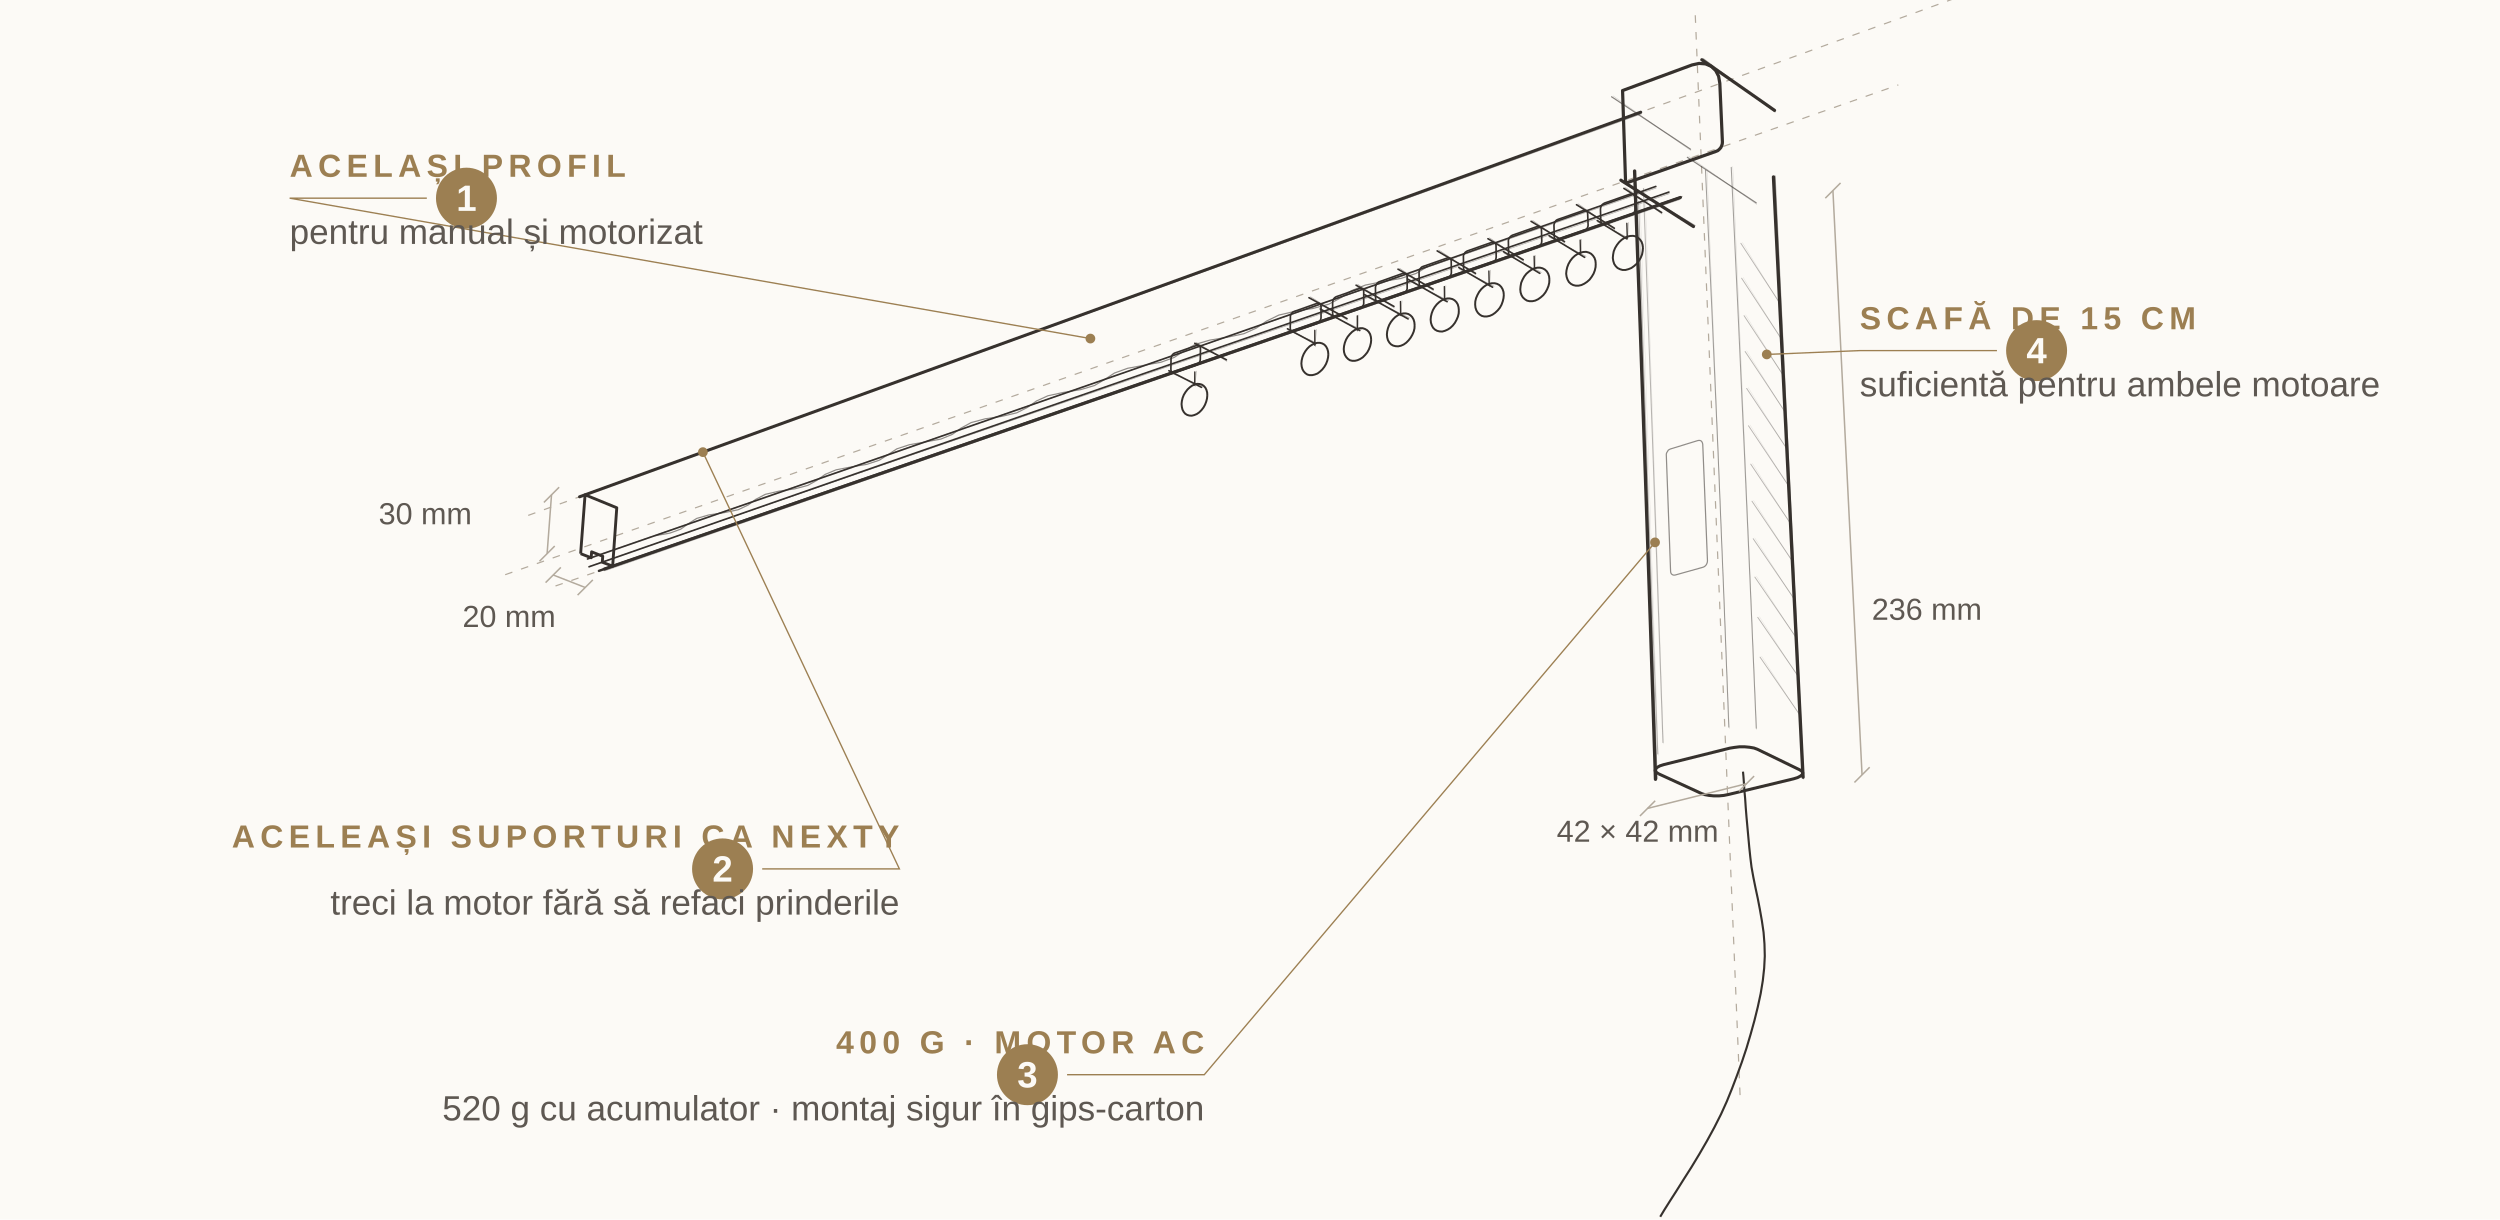
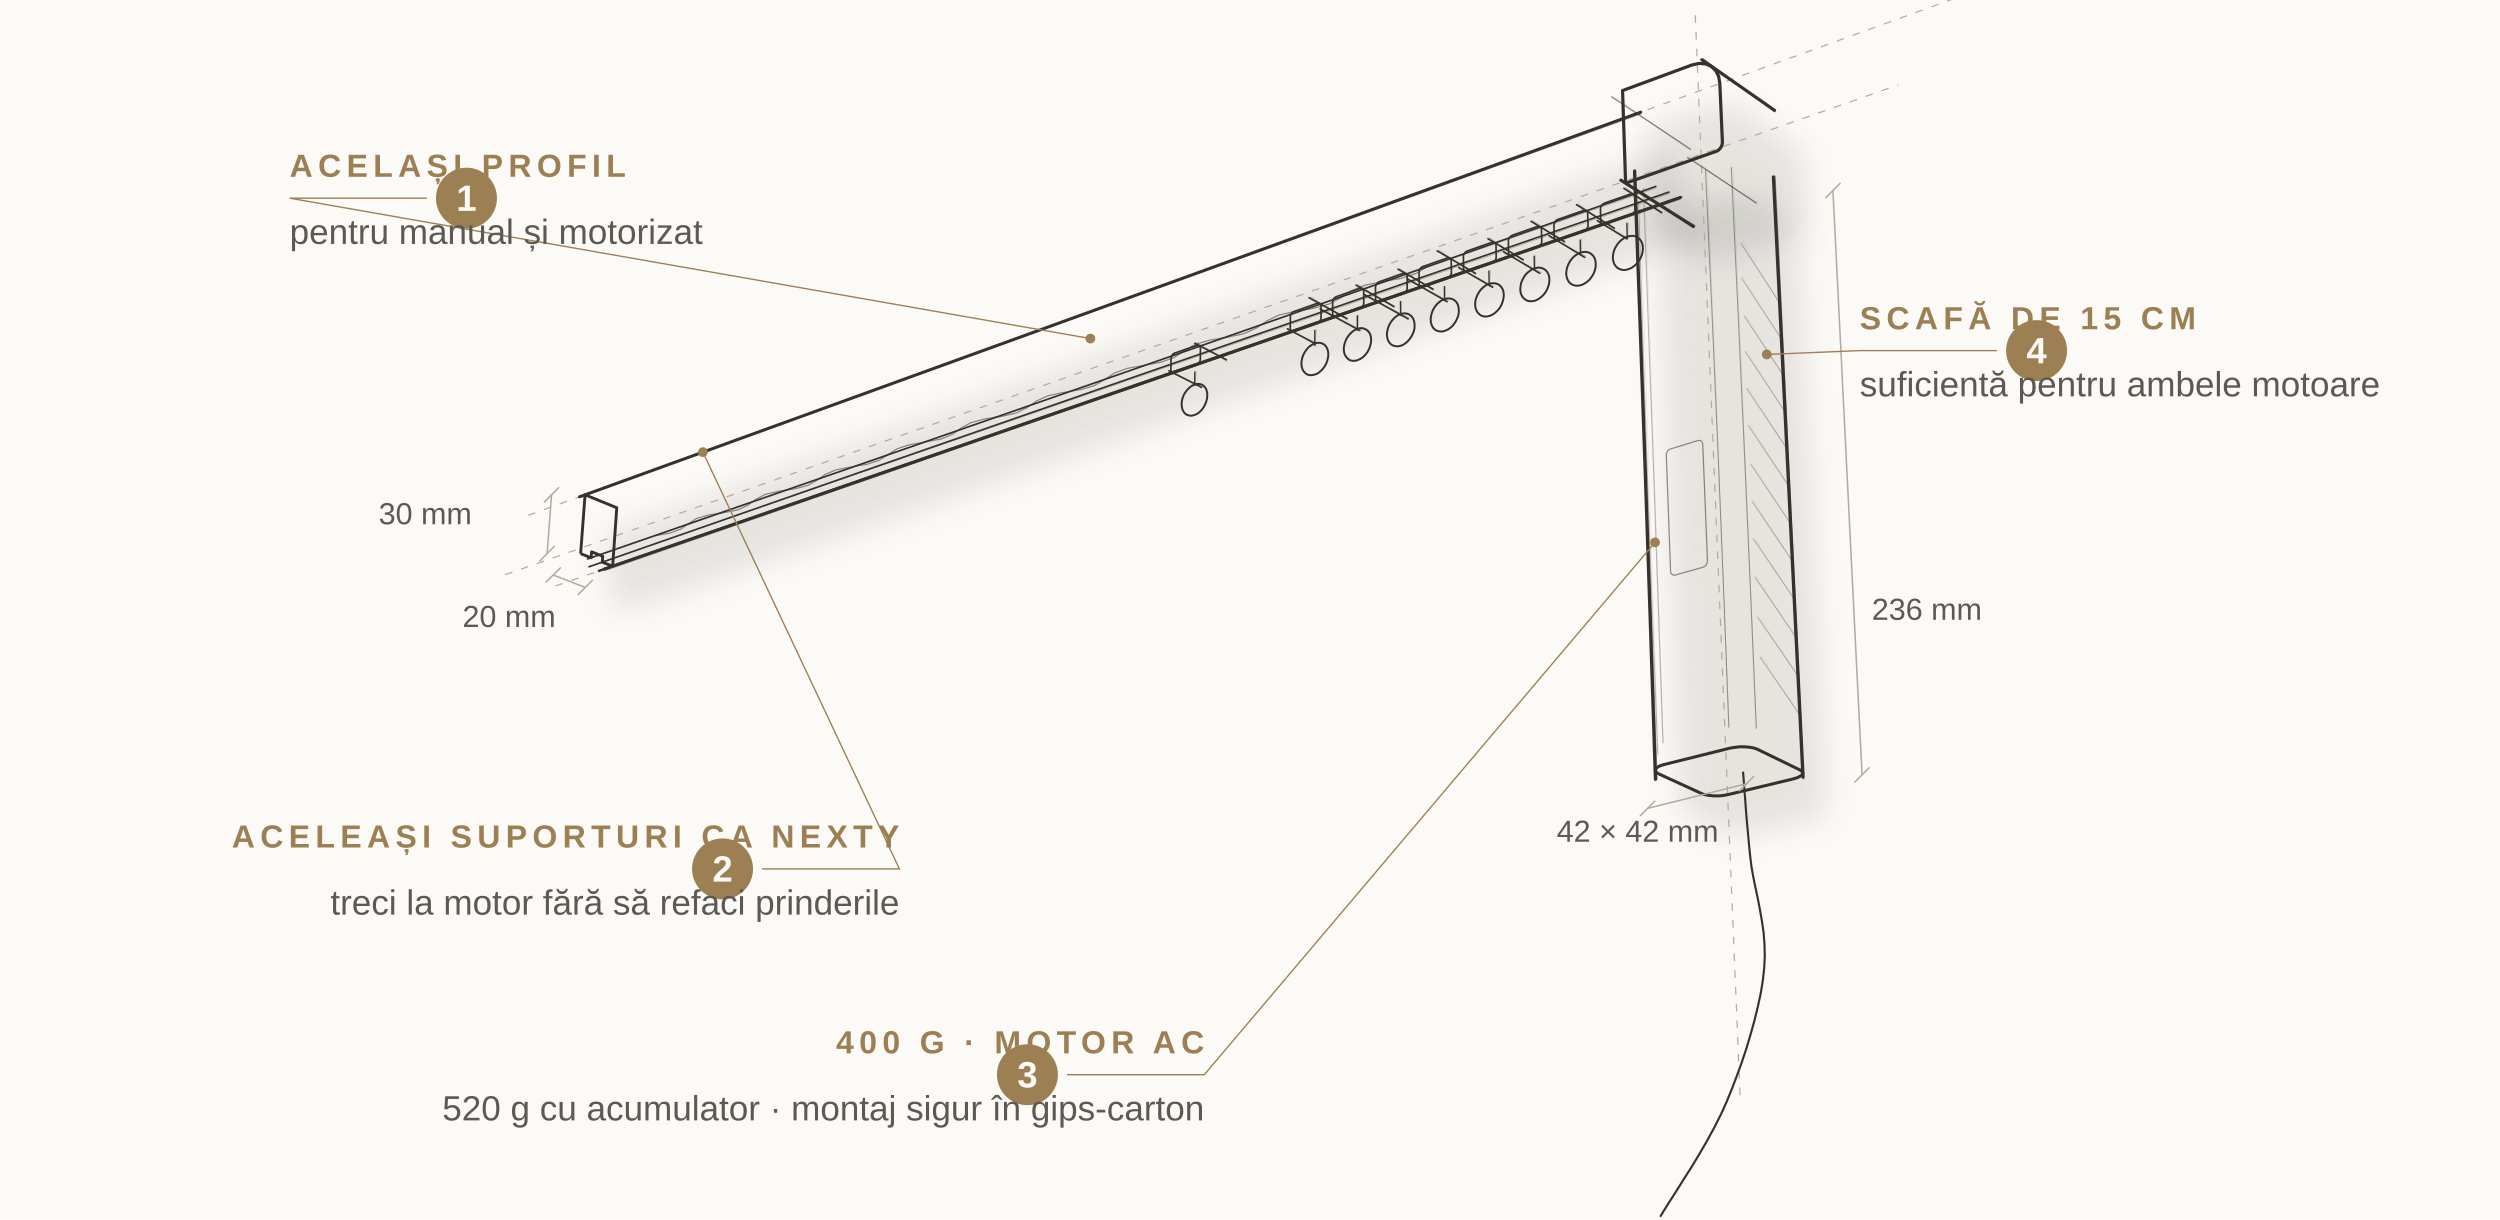
<svg xmlns="http://www.w3.org/2000/svg" class="sketch" viewBox="110 200 1640 800" role="img" aria-label="Schiță de montaj TOSO COMO 20: același profil pentru manual și motorizat, aceleași suporturi ca Nexty, motor de 400 g, scafă de 15 cm">
  <rect x="110" y="200" width="1640" height="800" fill="#FCFAF6" />
+   <defs>
+     <filter id="soft" x="-20%" y="-20%" width="140%" height="140%">
+       <feGaussianBlur stdDeviation="10" />
+     </filter>
+   </defs>
+   <polygon points="506.2,551.9 854.2,425.7 1202.3,299.6 1227.9,355.7 518.9,600.5 512.4,597.8 511.4,592.7" fill="#2F2A27" opacity=".11" filter="url(#soft)" />
+   <polygon points="1190.4,285.4 1236.0,268.6 1240.6,267.6 1244.8,267.9 1248.6,269.5 1288.0,296.9 1290.9,299.7 1292.9,303.4 1293.7,307.9 1295.6,345.9 1295.5,347.1 1295.1,348.4 1294.5,349.5 1293.6,350.6 1292.6,351.4 1291.5,351.9 1232.7,372.0 1192.4,346.2" fill="#2F2A27" opacity=".11" filter="url(#soft)" />
+   <polygon points="1198.6,347.4 1198.8,345.9 1199.8,344.5 1201.5,343.2 1203.8,342.1 1244.4,327.9 1247.3,327.1 1250.4,326.7 1253.6,326.7 1256.7,327.1 1259.3,327.8 1261.4,328.8 1287.9,346.6 1289.2,347.8 1289.8,349.2 1308.6,733.0 1308.3,734.1 1307.1,735.1 1305.2,736.1 1302.6,736.9 1259.8,747.2 1256.8,747.8 1253.6,748.1 1250.3,748.1 1247.2,747.8 1244.4,747.3 1242.3,746.6 1214.0,733.6 1212.5,732.6 1211.8,731.6" fill="#2F2A27" opacity=".11" filter="url(#soft)" />
  <line x1="456.5" y1="538.1" x2="1440.7" y2="181.4" stroke="#B3AA9D" stroke-width=".8" stroke-dasharray="5 6" />
  <line x1="474.4" y1="584.4" x2="1164.1" y2="346.2" stroke="#B3AA9D" stroke-width=".8" stroke-dasharray="5 6" />
  <line x1="1222.1" y1="210.0" x2="1251.5" y2="918.9" stroke="#B3AA9D" stroke-width=".8" stroke-dasharray="5 6" />
  <line x1="441.4" y1="577.0" x2="1355.3" y2="255.7" stroke="#B3AA9D" stroke-width=".8" stroke-dasharray="5 6" />
  <path d="M490.9 563.2 L493.8 524.6 L514.6 533.1 L511.9 571.4 L505.1 568.8 L505.4 564.9 L498.1 562.0 L497.8 565.9 L490.9 563.2" stroke="#36312D" stroke-width="1.9" fill="none" stroke-linejoin="round" opacity="1.0" />
  <path d="M490.2 525.9 Q838.2 399.7 1186.3 273.6" stroke="#36312D" stroke-width="2.0" fill="none" stroke-linecap="round" opacity="1.0" />
  <path d="M491.2 525.3 L1186.6 274.6" stroke="#36312D" stroke-width="0.8" fill="none" opacity="0.4" stroke-linecap="round" />
  <path d="M1212.4 329.5 Q859.4 451.5 506.4 573.3" stroke="#36312D" stroke-width="2.0" fill="none" stroke-linecap="round" opacity="1.0" />
  <path d="M1213.4 328.9 L506.7 574.3" stroke="#36312D" stroke-width="0.8" fill="none" opacity="0.4" stroke-linecap="round" />
  <path d="M495.4 566.7 Q846.1 445.4 1196.2 322.3" stroke="#36312D" stroke-width="1.1" fill="none" stroke-linecap="round" opacity="1.0" />
  <path d="M496.4 566.1 L1196.5 323.3" stroke="#36312D" stroke-width="0.44" fill="none" opacity="0.4" stroke-linecap="round" />
  <path d="M496.4 571.8 Q850.3 448.1 1204.8 326.0" stroke="#36312D" stroke-width="1.1" fill="none" stroke-linecap="round" opacity="1.0" />
  <path d="M497.4 571.2 L1205.1 327.0" stroke="#36312D" stroke-width="0.44" fill="none" opacity="0.4" stroke-linecap="round" />
  <path d="M502.9 574.5 Q857.2 451.4 1211.9 329.7" stroke="#36312D" stroke-width="1.6" fill="none" stroke-linecap="round" opacity="1.0" />
  <path d="M503.9 573.9 L1212.2 330.7" stroke="#36312D" stroke-width="0.64" fill="none" opacity="0.4" stroke-linecap="round" />
  <path d="M540.0 551.4 L549.5 549.7 L556.6 547.1 L561.6 543.5 L567.0 540.1 L575.0 537.8 L585.0 536.3 L594.2 534.4 L600.8 531.3 L605.7 527.6 L612.0 524.3 L621.0 522.2 L631.3 520.7 L640.0 518.4 L646.0 515.0 L651.3 511.2 L658.5 508.2 L668.4 506.3 L678.7 504.6 L686.8 501.9 L692.6 498.2 L698.4 494.4 L706.7 491.7 L717.2 489.9 L727.3 488.0 L734.8 484.9 L740.5 480.8 L747.1 477.2 L756.4 474.7 L767.3 473.1 L777.0 470.8 L784.1 467.2 L790.0 463.0 L797.5 459.6 L807.8 457.4 L818.9 455.6 L828.0 452.9 L834.7 448.9 L841.1 444.7 L849.7 441.6 L860.7 439.6 L871.7 437.6 L880.4 434.4 L887.0 430.0 L894.1 425.9 L903.7 423.1 L915.3 421.2 L926.0 418.9 L934.2 415.2 L940.9 410.6 L948.9 406.7 L959.6 404.2 L971.5 402.3 L981.8 399.5 L989.6 395.3 L996.7 390.6 L1005.7 387.0 L1017.3 384.7 L1029.2 382.6 L1039.1 379.3 L1046.7 374.7" stroke="#36312D" stroke-width="0.8" fill="none" stroke-linejoin="round" opacity="0.55" />
  <path d="M1176.4 320.2 L1235.7 299.3 L1236.9 298.8 L1237.9 297.9 L1238.8 296.9 L1239.4 295.7 L1239.8 294.4 L1239.9 293.1 L1238.2 254.6 L1237.4 250.0 L1235.5 246.3 L1232.6 243.5 L1228.8 241.9 L1224.6 241.6 L1220.0 242.6 L1174.4 259.4 L1176.4 320.2" stroke="#36312D" stroke-width="2.1" fill="none" stroke-linejoin="round" opacity="1.0" />
  <path d="M1226.4 239.2 Q1250.3 255.7 1274.1 272.4" stroke="#36312D" stroke-width="2.1" fill="none" stroke-linecap="round" opacity="1.0" />
  <path d="M1227.4 238.6 L1274.4 273.4" stroke="#36312D" stroke-width="0.84" fill="none" opacity="0.4" stroke-linecap="round" />
  <path d="M1220.9 348.6 Q1197.1 333.3 1173.3 318.2" stroke="#36312D" stroke-width="2.1" fill="none" stroke-linecap="round" opacity="1.0" />
  <path d="M1221.9 348.0 L1173.6 319.2" stroke="#36312D" stroke-width="0.84" fill="none" opacity="0.4" stroke-linecap="round" />
  <path d="M1167.2 263.5 Q1193.1 280.6 1219.0 297.9" stroke="#36312D" stroke-width="0.8" fill="none" stroke-linecap="round" opacity="0.6" />
  <path d="M1168.2 262.9 L1219.3 298.9" stroke="#36312D" stroke-width="0.32" fill="none" opacity="0.24" stroke-linecap="round" />
  <path d="M1216.9 303.2 Q1239.5 318.2 1262.1 333.1" stroke="#36312D" stroke-width="0.8" fill="none" stroke-linecap="round" opacity="0.6" />
  <path d="M1217.9 302.6 L1262.4 334.1" stroke="#36312D" stroke-width="0.32" fill="none" opacity="0.24" stroke-linecap="round" />
  <path d="M1198.0 707.6 L1196.5 706.6 L1195.8 705.6 L1196.0 704.5 L1197.1 703.4 L1198.9 702.4 L1201.4 701.6 L1244.7 690.8 L1247.8 690.3 L1251.1 689.9 L1254.5 689.9 L1257.7 690.2 L1260.6 690.7 L1262.8 691.5 L1290.6 705.0 L1292.0 705.9 L1292.6 707.0 L1292.3 708.1 L1291.1 709.1 L1289.2 710.1 L1286.6 710.9 L1243.8 721.2 L1240.8 721.8 L1237.6 722.1 L1234.3 722.1 L1231.2 721.8 L1228.4 721.3 L1226.3 720.6 L1198.0 707.6" stroke="#36312D" stroke-width="2.0" fill="none" stroke-linejoin="round" opacity="1.0" />
  <path d="M1273.4 316.1 Q1283.1 512.9 1292.8 709.8" stroke="#36312D" stroke-width="2.2" fill="none" stroke-linecap="round" opacity="1.0" />
  <path d="M1274.4 315.5 L1293.1 710.8" stroke="#36312D" stroke-width="0.88" fill="none" opacity="0.4" stroke-linecap="round" />
  <path d="M1196.0 711.2 Q1189.6 511.7 1182.3 312.2" stroke="#36312D" stroke-width="2.2" fill="none" stroke-linecap="round" opacity="1.0" />
  <path d="M1197.0 710.6 L1182.6 313.2" stroke="#36312D" stroke-width="0.88" fill="none" opacity="0.4" stroke-linecap="round" />
  <path d="M1184.9 332.1 Q1190.3 513.4 1197.5 694.6" stroke="#36312D" stroke-width="0.7" fill="none" stroke-linecap="round" opacity="0.35" />
  <path d="M1185.9 331.5 L1197.8 695.6" stroke="#36312D" stroke-width="0.28" fill="none" opacity="0.14" stroke-linecap="round" />
  <path d="M1245.7 309.8 Q1254.5 493.8 1262.1 677.7" stroke="#36312D" stroke-width="0.7" fill="none" stroke-linecap="round" opacity="0.45" />
  <path d="M1246.7 309.2 L1262.4 678.7" stroke="#36312D" stroke-width="0.28" fill="none" opacity="0.18" stroke-linecap="round" />
  <path d="M1188.1 323.6 Q1194.8 505.4 1200.9 687.1" stroke="#36312D" stroke-width="0.7" fill="none" stroke-linecap="round" opacity="0.35" />
  <path d="M1189.1 323.0 L1201.2 688.1" stroke="#36312D" stroke-width="0.28" fill="none" opacity="0.14" stroke-linecap="round" />
  <path d="M1228.8 311.7 Q1237.4 494.3 1244.1 677.0" stroke="#36312D" stroke-width="0.7" fill="none" stroke-linecap="round" opacity="0.45" />
  <path d="M1229.8 311.1 L1244.4 678.0" stroke="#36312D" stroke-width="0.28" fill="none" opacity="0.18" stroke-linecap="round" />
  <path d="M1252.0 359.6 Q1264.8 379.4 1277.7 399.1" stroke="#36312D" stroke-width="0.6" fill="none" stroke-linecap="round" opacity="0.35" />
  <path d="M1253.0 359.0 L1278.0 400.1" stroke="#36312D" stroke-width="0.24" fill="none" opacity="0.14" stroke-linecap="round" />
  <path d="M1252.5 382.5 Q1265.6 402.4 1278.6 422.3" stroke="#36312D" stroke-width="0.6" fill="none" stroke-linecap="round" opacity="0.35" />
  <path d="M1253.5 381.9 L1278.9 423.3" stroke="#36312D" stroke-width="0.24" fill="none" opacity="0.14" stroke-linecap="round" />
  <path d="M1254.1 407.1 Q1266.7 426.3 1279.4 445.5" stroke="#36312D" stroke-width="0.6" fill="none" stroke-linecap="round" opacity="0.35" />
  <path d="M1255.1 406.5 L1279.7 446.5" stroke="#36312D" stroke-width="0.24" fill="none" opacity="0.14" stroke-linecap="round" />
  <path d="M1254.8 430.6 Q1267.7 449.9 1280.4 469.3" stroke="#36312D" stroke-width="0.6" fill="none" stroke-linecap="round" opacity="0.35" />
  <path d="M1255.8 430.0 L1280.7 470.3" stroke="#36312D" stroke-width="0.24" fill="none" opacity="0.14" stroke-linecap="round" />
  <path d="M1255.8 454.8 Q1268.8 474.4 1281.9 493.9" stroke="#36312D" stroke-width="0.6" fill="none" stroke-linecap="round" opacity="0.35" />
  <path d="M1256.8 454.2 L1282.2 494.9" stroke="#36312D" stroke-width="0.24" fill="none" opacity="0.14" stroke-linecap="round" />
  <path d="M1257.0 479.3 Q1270.4 499.3 1283.8 519.4" stroke="#36312D" stroke-width="0.6" fill="none" stroke-linecap="round" opacity="0.35" />
  <path d="M1258.0 478.7 L1284.1 520.4" stroke="#36312D" stroke-width="0.24" fill="none" opacity="0.14" stroke-linecap="round" />
  <path d="M1258.5 504.5 Q1271.6 524.2 1284.8 543.7" stroke="#36312D" stroke-width="0.6" fill="none" stroke-linecap="round" opacity="0.35" />
  <path d="M1259.5 503.9 L1285.1 544.7" stroke="#36312D" stroke-width="0.24" fill="none" opacity="0.14" stroke-linecap="round" />
  <path d="M1259.3 528.8 Q1272.7 548.7 1286.1 568.5" stroke="#36312D" stroke-width="0.6" fill="none" stroke-linecap="round" opacity="0.35" />
  <path d="M1260.3 528.2 L1286.4 569.5" stroke="#36312D" stroke-width="0.24" fill="none" opacity="0.14" stroke-linecap="round" />
  <path d="M1260.1 553.4 Q1273.4 573.0 1286.8 592.6" stroke="#36312D" stroke-width="0.6" fill="none" stroke-linecap="round" opacity="0.35" />
  <path d="M1261.1 552.8 L1287.1 593.6" stroke="#36312D" stroke-width="0.24" fill="none" opacity="0.14" stroke-linecap="round" />
  <path d="M1261.2 578.6 Q1274.6 598.2 1288.0 617.8" stroke="#36312D" stroke-width="0.6" fill="none" stroke-linecap="round" opacity="0.35" />
  <path d="M1262.2 578.0 L1288.3 618.8" stroke="#36312D" stroke-width="0.24" fill="none" opacity="0.14" stroke-linecap="round" />
  <path d="M1263.1 605.0 Q1276.3 624.1 1289.4 643.3" stroke="#36312D" stroke-width="0.6" fill="none" stroke-linecap="round" opacity="0.35" />
  <path d="M1264.1 604.4 L1289.7 644.3" stroke="#36312D" stroke-width="0.24" fill="none" opacity="0.14" stroke-linecap="round" />
  <path d="M1264.6 631.1 Q1277.8 650.2 1291.0 669.4" stroke="#36312D" stroke-width="0.6" fill="none" stroke-linecap="round" opacity="0.35" />
  <path d="M1265.6 630.5 L1291.3 670.4" stroke="#36312D" stroke-width="0.24" fill="none" opacity="0.14" stroke-linecap="round" />
  <path d="M1205.9 574.7 L1206.0 575.5 L1206.3 576.3 L1206.8 576.8 L1207.5 577.2 L1208.2 577.3 L1209.0 577.2 L1227.2 572.1 L1227.9 571.8 L1228.7 571.2 L1229.3 570.5 L1229.7 569.7 L1230.0 568.8 L1230.1 567.9 L1227.0 491.4 L1226.8 490.6 L1226.5 489.9 L1226.0 489.3 L1225.4 489.0 L1224.6 488.9 L1223.8 489.0 L1205.9 494.5 L1205.2 494.8 L1204.4 495.3 L1203.9 496.1 L1203.4 496.9 L1203.1 497.8 L1203.1 498.6 Z" stroke="#36312D" stroke-width="0.8" fill="none" stroke-linejoin="round" opacity="0.55" />
  <path d="M1253.4 706.2 L1253.7 709.4 L1254.0 713.5 L1254.3 718.3 L1254.8 723.7 L1255.2 729.7 L1255.7 735.9 L1256.3 742.5 L1256.9 749.1 L1257.5 755.7 L1258.2 762.3 L1259.0 768.8 L1260.2 775.5 L1261.6 782.4 L1263.1 789.4 L1264.5 796.7 L1265.8 804.1 L1266.9 811.6 L1267.5 819.3 L1267.7 827.2 L1267.3 835.1 L1266.4 843.3 L1265.0 851.8 L1263.1 860.6 L1260.9 869.5 L1258.4 878.5 L1255.7 887.6 L1252.7 896.6 L1249.5 905.4 L1246.2 914.1 L1242.8 922.5 L1239.0 930.9 L1234.6 939.6 L1229.8 948.4 L1224.7 957.2 L1219.5 965.8 L1214.4 973.8 L1209.7 981.3 L1205.4 988.0 L1201.8 993.7 L1199.1 998.2" stroke="#36312D" stroke-width="1.4" fill="none" stroke-linejoin="round" opacity="1.0" />
  <path d="M1160.1 344.8 L1160.3 345.6 L1160.6 346.2 L1161.0 346.7 L1161.6 346.9 L1162.3 347.0 L1163.0 346.9 L1179.9 341.0 L1180.6 340.7 L1181.3 340.1 L1181.9 339.5 L1182.3 338.7 L1182.6 337.8 L1182.6 337.0 L1182.4 329.4 L1182.3 328.6 L1182.0 328.0 L1181.5 327.5 L1180.9 327.3 L1180.2 327.2 L1179.5 327.3 L1162.6 333.2 L1161.9 333.6 L1161.2 334.1 L1160.7 334.8 L1160.2 335.6 L1160.0 336.4 L1159.9 337.2 L1160.1 344.8" stroke="#36312D" stroke-width="1.1" fill="none" stroke-linejoin="round" opacity="1.0" />
  <path d="M1175.3 323.6 Q1187.6 331.5 1200.0 339.4" stroke="#36312D" stroke-width="1.1" fill="none" stroke-linecap="round" opacity="1.0" />
  <path d="M1176.3 323.0 L1200.3 340.4" stroke="#36312D" stroke-width="0.44" fill="none" opacity="0.4" stroke-linecap="round" />
  <path d="M1177.2 356.7 Q1167.5 350.7 1157.8 344.7" stroke="#36312D" stroke-width="1.1" fill="none" stroke-linecap="round" opacity="1.0" />
  <path d="M1178.2 356.1 L1158.1 345.7" stroke="#36312D" stroke-width="0.44" fill="none" opacity="0.4" stroke-linecap="round" />
  <path d="M1177.2 346.5 Q1177.4 351.4 1177.5 356.2" stroke="#36312D" stroke-width="0.9" fill="none" stroke-linecap="round" opacity="1.0" />
  <path d="M1178.2 345.9 L1177.8 357.2" stroke="#36312D" stroke-width="0.36" fill="none" opacity="0.4" stroke-linecap="round" />
  <path d="M1187.8 362.5 L1187.5 360.5 L1186.9 358.7 L1185.9 357.2 L1184.6 356.0 L1183.1 355.1 L1181.3 354.7 L1179.4 354.8 L1177.5 355.2 L1175.6 356.1 L1173.8 357.3 L1172.1 358.9 L1170.7 360.7 L1169.5 362.7 L1168.6 364.9 L1168.2 367.1 L1168.0 369.2 L1168.3 371.2 L1168.9 373.1 L1169.9 374.6 L1171.1 375.8 L1172.7 376.6 L1174.4 377.1 L1176.3 377.1 L1178.2 376.6 L1180.2 375.8 L1182.0 374.5 L1183.7 373.0 L1185.1 371.1 L1186.3 369.1 L1187.2 366.9 L1187.6 364.7 L1187.8 362.5" stroke="#36312D" stroke-width="1.3" fill="none" stroke-linejoin="round" opacity="1.0" />
  <path d="M1129.6 355.4 L1129.7 356.1 L1130.0 356.7 L1130.5 357.2 L1131.1 357.5 L1131.7 357.6 L1132.5 357.4 L1149.1 351.7 L1149.8 351.3 L1150.5 350.8 L1151.0 350.1 L1151.4 349.3 L1151.7 348.5 L1151.8 347.7 L1151.5 340.1 L1151.4 339.4 L1151.1 338.8 L1150.7 338.3 L1150.1 338.0 L1149.4 337.9 L1148.7 338.1 L1132.1 343.9 L1131.4 344.2 L1130.7 344.7 L1130.2 345.4 L1129.8 346.2 L1129.5 347.0 L1129.4 347.8 L1129.6 355.4" stroke="#36312D" stroke-width="1.1" fill="none" stroke-linejoin="round" opacity="1.0" />
  <path d="M1144.2 334.3 Q1156.7 342.0 1169.0 349.7" stroke="#36312D" stroke-width="1.1" fill="none" stroke-linecap="round" opacity="1.0" />
  <path d="M1145.2 333.7 L1169.3 350.7" stroke="#36312D" stroke-width="0.44" fill="none" opacity="0.4" stroke-linecap="round" />
  <path d="M1149.5 368.8 Q1137.8 361.7 1126.2 354.6" stroke="#36312D" stroke-width="1.1" fill="none" stroke-linecap="round" opacity="1.0" />
  <path d="M1150.5 368.2 L1126.5 355.6" stroke="#36312D" stroke-width="0.44" fill="none" opacity="0.4" stroke-linecap="round" />
  <path d="M1146.6 357.5 Q1146.7 362.1 1146.8 366.6" stroke="#36312D" stroke-width="0.9" fill="none" stroke-linecap="round" opacity="1.0" />
  <path d="M1147.6 356.9 L1147.1 367.6" stroke="#36312D" stroke-width="0.36" fill="none" opacity="0.4" stroke-linecap="round" />
  <path d="M1156.8 373.0 L1156.6 371.0 L1156.0 369.2 L1155.0 367.7 L1153.8 366.5 L1152.3 365.7 L1150.5 365.2 L1148.7 365.3 L1146.8 365.7 L1144.9 366.6 L1143.1 367.8 L1141.5 369.3 L1140.1 371.1 L1138.9 373.2 L1138.1 375.3 L1137.6 377.5 L1137.4 379.6 L1137.7 381.6 L1138.3 383.4 L1139.2 385.0 L1140.5 386.2 L1142.0 387.0 L1143.7 387.4 L1145.5 387.4 L1147.4 387.0 L1149.3 386.1 L1151.1 384.9 L1152.8 383.4 L1154.2 381.5 L1155.4 379.5 L1156.2 377.4 L1156.7 375.2 L1156.8 373.0" stroke="#36312D" stroke-width="1.3" fill="none" stroke-linejoin="round" opacity="1.0" />
  <path d="M1099.6 365.7 L1099.7 366.5 L1100.0 367.1 L1100.5 367.6 L1101.0 367.9 L1101.7 368.0 L1102.4 367.8 L1118.7 362.2 L1119.4 361.8 L1120.1 361.3 L1120.6 360.6 L1121.1 359.8 L1121.3 359.0 L1121.4 358.2 L1121.2 350.7 L1121.1 349.9 L1120.8 349.3 L1120.4 348.8 L1119.8 348.6 L1119.1 348.5 L1118.4 348.6 L1102.1 354.3 L1101.4 354.7 L1100.8 355.2 L1100.2 355.9 L1099.8 356.6 L1099.5 357.5 L1099.5 358.3 L1099.6 365.7" stroke="#36312D" stroke-width="1.1" fill="none" stroke-linejoin="round" opacity="1.0" />
  <path d="M1114.4 345.2 Q1125.3 351.9 1136.3 358.5" stroke="#36312D" stroke-width="1.1" fill="none" stroke-linecap="round" opacity="1.0" />
  <path d="M1115.4 344.6 L1136.6 359.5" stroke="#36312D" stroke-width="0.44" fill="none" opacity="0.4" stroke-linecap="round" />
  <path d="M1120.1 379.3 Q1108.2 372.2 1096.3 365.1" stroke="#36312D" stroke-width="1.1" fill="none" stroke-linecap="round" opacity="1.0" />
  <path d="M1121.1 378.7 L1096.6 366.1" stroke="#36312D" stroke-width="0.44" fill="none" opacity="0.4" stroke-linecap="round" />
  <path d="M1116.4 368.1 Q1116.5 372.4 1116.6 376.6" stroke="#36312D" stroke-width="0.9" fill="none" stroke-linecap="round" opacity="1.0" />
  <path d="M1117.4 367.5 L1116.9 377.6" stroke="#36312D" stroke-width="0.36" fill="none" opacity="0.4" stroke-linecap="round" />
  <path d="M1126.4 383.3 L1126.2 381.3 L1125.6 379.5 L1124.7 378.0 L1123.4 376.8 L1121.9 376.0 L1120.3 375.6 L1118.5 375.6 L1116.6 376.0 L1114.7 376.9 L1113.0 378.1 L1111.3 379.6 L1109.9 381.4 L1108.8 383.4 L1107.9 385.5 L1107.5 387.7 L1107.3 389.8 L1107.5 391.8 L1108.1 393.6 L1109.0 395.1 L1110.3 396.3 L1111.7 397.2 L1113.4 397.6 L1115.2 397.6 L1117.1 397.2 L1119.0 396.3 L1120.7 395.1 L1122.4 393.6 L1123.8 391.8 L1124.9 389.8 L1125.8 387.6 L1126.3 385.5 L1126.4 383.3" stroke="#36312D" stroke-width="1.3" fill="none" stroke-linejoin="round" opacity="1.0" />
  <path d="M1070.1 376.0 L1070.2 376.7 L1070.5 377.3 L1070.9 377.8 L1071.4 378.1 L1072.1 378.2 L1072.8 378.0 L1088.9 372.5 L1089.6 372.1 L1090.2 371.6 L1090.8 370.9 L1091.2 370.2 L1091.4 369.4 L1091.5 368.6 L1091.4 361.1 L1091.3 360.3 L1091.0 359.7 L1090.5 359.2 L1090.0 359.0 L1089.3 358.9 L1088.6 359.0 L1072.6 364.6 L1071.9 365.0 L1071.2 365.5 L1070.7 366.2 L1070.3 366.9 L1070.0 367.7 L1070.0 368.5 L1070.1 376.0" stroke="#36312D" stroke-width="1.1" fill="none" stroke-linejoin="round" opacity="1.0" />
  <path d="M1086.1 356.6 Q1097.6 363.5 1109.2 370.4" stroke="#36312D" stroke-width="1.1" fill="none" stroke-linecap="round" opacity="1.0" />
  <path d="M1087.1 356.0 L1109.5 371.4" stroke="#36312D" stroke-width="0.44" fill="none" opacity="0.4" stroke-linecap="round" />
  <path d="M1089.1 388.4 Q1078.0 382.0 1067.0 375.5" stroke="#36312D" stroke-width="1.1" fill="none" stroke-linecap="round" opacity="1.0" />
  <path d="M1090.1 387.8 L1067.3 376.5" stroke="#36312D" stroke-width="0.44" fill="none" opacity="0.4" stroke-linecap="round" />
  <path d="M1086.7 377.8 Q1086.8 382.6 1086.9 387.3" stroke="#36312D" stroke-width="0.9" fill="none" stroke-linecap="round" opacity="1.0" />
  <path d="M1087.7 377.2 L1087.2 388.3" stroke="#36312D" stroke-width="0.36" fill="none" opacity="0.4" stroke-linecap="round" />
  <path d="M1096.5 393.5 L1096.3 391.5 L1095.7 389.7 L1094.8 388.2 L1093.6 387.0 L1092.1 386.2 L1090.5 385.8 L1088.7 385.8 L1086.9 386.2 L1085.0 387.0 L1083.3 388.2 L1081.7 389.7 L1080.3 391.5 L1079.2 393.5 L1078.3 395.6 L1077.8 397.7 L1077.7 399.8 L1077.9 401.8 L1078.5 403.6 L1079.4 405.1 L1080.6 406.3 L1082.0 407.2 L1083.6 407.6 L1085.4 407.6 L1087.3 407.2 L1089.1 406.4 L1090.8 405.2 L1092.5 403.6 L1093.9 401.9 L1095.0 399.9 L1095.8 397.7 L1096.3 395.6 L1096.5 393.5" stroke="#36312D" stroke-width="1.3" fill="none" stroke-linejoin="round" opacity="1.0" />
  <path d="M1041.0 386.0 L1041.1 386.8 L1041.4 387.4 L1041.8 387.9 L1042.3 388.1 L1043.0 388.2 L1043.7 388.1 L1059.5 382.6 L1060.2 382.3 L1060.8 381.8 L1061.3 381.1 L1061.8 380.3 L1062.0 379.5 L1062.1 378.7 L1062.0 371.3 L1061.9 370.6 L1061.6 369.9 L1061.2 369.5 L1060.6 369.2 L1060.0 369.1 L1059.3 369.3 L1043.5 374.8 L1042.8 375.1 L1042.2 375.6 L1041.7 376.3 L1041.2 377.0 L1041.0 377.8 L1040.9 378.6 L1041.0 386.0" stroke="#36312D" stroke-width="1.1" fill="none" stroke-linejoin="round" opacity="1.0" />
  <path d="M1052.8 364.6 Q1065.4 371.9 1077.9 379.3" stroke="#36312D" stroke-width="1.1" fill="none" stroke-linecap="round" opacity="1.0" />
  <path d="M1053.8 364.0 L1078.2 380.3" stroke="#36312D" stroke-width="0.44" fill="none" opacity="0.4" stroke-linecap="round" />
  <path d="M1059.3 397.9 Q1046.3 390.4 1033.3 383.0" stroke="#36312D" stroke-width="1.1" fill="none" stroke-linecap="round" opacity="1.0" />
  <path d="M1060.3 397.3 L1033.6 384.0" stroke="#36312D" stroke-width="0.44" fill="none" opacity="0.4" stroke-linecap="round" />
  <path d="M1057.5 388.0 Q1057.5 392.5 1057.6 397.0" stroke="#36312D" stroke-width="0.9" fill="none" stroke-linecap="round" opacity="1.0" />
  <path d="M1058.5 387.4 L1057.9 398.0" stroke="#36312D" stroke-width="0.36" fill="none" opacity="0.4" stroke-linecap="round" />
  <path d="M1067.0 403.5 L1066.8 401.5 L1066.3 399.7 L1065.4 398.2 L1064.2 397.0 L1062.8 396.2 L1061.1 395.8 L1059.4 395.8 L1057.6 396.2 L1055.8 397.0 L1054.1 398.2 L1052.5 399.7 L1051.1 401.5 L1050.0 403.4 L1049.2 405.5 L1048.7 407.6 L1048.5 409.7 L1048.7 411.7 L1049.3 413.5 L1050.1 415.0 L1051.3 416.2 L1052.7 417.0 L1054.3 417.4 L1056.1 417.5 L1057.9 417.0 L1059.7 416.2 L1061.4 415.1 L1063.0 413.6 L1064.4 411.8 L1065.5 409.8 L1066.4 407.7 L1066.9 405.6 L1067.0 403.5" stroke="#36312D" stroke-width="1.3" fill="none" stroke-linejoin="round" opacity="1.0" />
  <path d="M1012.4 395.9 L1012.5 396.7 L1012.7 397.3 L1013.1 397.8 L1013.7 398.0 L1014.3 398.1 L1015.0 398.0 L1030.6 392.6 L1031.2 392.3 L1031.9 391.8 L1032.4 391.1 L1032.8 390.3 L1033.1 389.5 L1033.1 388.8 L1033.1 381.4 L1033.0 380.6 L1032.7 380.0 L1032.3 379.6 L1031.7 379.3 L1031.1 379.2 L1030.4 379.3 L1014.9 384.8 L1014.2 385.1 L1013.6 385.6 L1013.1 386.3 L1012.7 387.0 L1012.4 387.8 L1012.3 388.6 L1012.4 395.9" stroke="#36312D" stroke-width="1.1" fill="none" stroke-linejoin="round" opacity="1.0" />
  <path d="M1027.1 376.6 Q1038.6 383.2 1050.1 389.7" stroke="#36312D" stroke-width="1.1" fill="none" stroke-linecap="round" opacity="1.0" />
  <path d="M1028.1 376.0 L1050.4 390.7" stroke="#36312D" stroke-width="0.44" fill="none" opacity="0.4" stroke-linecap="round" />
  <path d="M1033.7 409.2 Q1019.4 401.3 1005.2 393.3" stroke="#36312D" stroke-width="1.1" fill="none" stroke-linecap="round" opacity="1.0" />
  <path d="M1034.7 408.6 L1005.5 394.3" stroke="#36312D" stroke-width="0.44" fill="none" opacity="0.4" stroke-linecap="round" />
  <path d="M1028.7 397.8 Q1028.7 402.3 1028.8 406.7" stroke="#36312D" stroke-width="0.9" fill="none" stroke-linecap="round" opacity="1.0" />
  <path d="M1029.7 397.2 L1029.1 407.7" stroke="#36312D" stroke-width="0.36" fill="none" opacity="0.4" stroke-linecap="round" />
  <path d="M1038.0 413.3 L1037.8 411.3 L1037.3 409.6 L1036.4 408.0 L1035.3 406.9 L1033.9 406.0 L1032.3 405.6 L1030.6 405.6 L1028.8 406.0 L1027.0 406.8 L1025.3 408.0 L1023.8 409.5 L1022.4 411.3 L1021.3 413.2 L1020.5 415.3 L1020.0 417.4 L1019.8 419.5 L1020.0 421.4 L1020.5 423.2 L1021.4 424.7 L1022.5 425.9 L1023.9 426.7 L1025.5 427.1 L1027.2 427.2 L1029.0 426.8 L1030.8 426.0 L1032.5 424.8 L1034.0 423.3 L1035.4 421.5 L1036.5 419.6 L1037.4 417.5 L1037.9 415.4 L1038.0 413.3" stroke="#36312D" stroke-width="1.3" fill="none" stroke-linejoin="round" opacity="1.0" />
  <path d="M984.2 405.7 L984.3 406.4 L984.5 407.0 L984.9 407.5 L985.5 407.8 L986.1 407.9 L986.7 407.7 L1002.1 402.4 L1002.8 402.1 L1003.4 401.6 L1003.9 401.0 L1004.3 400.2 L1004.6 399.4 L1004.6 398.6 L1004.6 391.3 L1004.5 390.6 L1004.2 389.9 L1003.8 389.5 L1003.3 389.2 L1002.7 389.1 L1002.0 389.2 L986.7 394.6 L986.1 394.9 L985.4 395.4 L984.9 396.1 L984.5 396.8 L984.3 397.6 L984.2 398.4 L984.2 405.7" stroke="#36312D" stroke-width="1.1" fill="none" stroke-linejoin="round" opacity="1.0" />
  <path d="M999.6 387.1 Q1012.0 394.0 1024.4 401.0" stroke="#36312D" stroke-width="1.1" fill="none" stroke-linecap="round" opacity="1.0" />
  <path d="M1000.6 386.5 L1024.7 402.0" stroke="#36312D" stroke-width="0.44" fill="none" opacity="0.4" stroke-linecap="round" />
  <path d="M1002.0 416.8 Q989.0 409.7 976.1 402.7" stroke="#36312D" stroke-width="1.1" fill="none" stroke-linecap="round" opacity="1.0" />
  <path d="M1003.0 416.2 L976.4 403.7" stroke="#36312D" stroke-width="0.44" fill="none" opacity="0.4" stroke-linecap="round" />
  <path d="M1000.4 407.2 Q1000.4 411.9 1000.4 416.6" stroke="#36312D" stroke-width="0.9" fill="none" stroke-linecap="round" opacity="1.0" />
  <path d="M1001.4 406.6 L1000.7 417.6" stroke="#36312D" stroke-width="0.36" fill="none" opacity="0.4" stroke-linecap="round" />
  <path d="M1009.5 423.0 L1009.3 421.0 L1008.8 419.2 L1007.9 417.7 L1006.8 416.6 L1005.4 415.8 L1003.9 415.3 L1002.2 415.3 L1000.4 415.7 L998.7 416.5 L997.0 417.7 L995.5 419.2 L994.1 420.9 L993.0 422.8 L992.2 424.9 L991.7 427.0 L991.5 429.0 L991.7 431.0 L992.2 432.7 L993.1 434.2 L994.2 435.4 L995.5 436.3 L997.1 436.7 L998.8 436.7 L1000.5 436.3 L1002.3 435.5 L1004.0 434.4 L1005.5 432.9 L1006.9 431.2 L1008.0 429.2 L1008.8 427.1 L1009.3 425.0 L1009.5 423.0" stroke="#36312D" stroke-width="1.3" fill="none" stroke-linejoin="round" opacity="1.0" />
  <path d="M956.4 415.3 L956.5 416.0 L956.8 416.6 L957.2 417.1 L957.7 417.4 L958.3 417.5 L958.9 417.3 L974.1 412.1 L974.7 411.8 L975.3 411.3 L975.8 410.6 L976.2 409.9 L976.5 409.1 L976.6 408.3 L976.6 401.0 L976.5 400.3 L976.2 399.7 L975.8 399.2 L975.3 399.0 L974.7 398.9 L974.0 399.0 L959.0 404.3 L958.3 404.6 L957.7 405.1 L957.2 405.7 L956.8 406.5 L956.5 407.3 L956.5 408.0 L956.4 415.3" stroke="#36312D" stroke-width="1.1" fill="none" stroke-linejoin="round" opacity="1.0" />
  <path d="M968.7 395.3 Q981.2 402.2 993.6 409.0" stroke="#36312D" stroke-width="1.1" fill="none" stroke-linecap="round" opacity="1.0" />
  <path d="M969.7 394.7 L993.9 410.0" stroke="#36312D" stroke-width="0.44" fill="none" opacity="0.4" stroke-linecap="round" />
  <path d="M972.8 425.5 Q963.7 420.6 954.6 415.7" stroke="#36312D" stroke-width="1.1" fill="none" stroke-linecap="round" opacity="1.0" />
  <path d="M973.8 424.9 L954.9 416.7" stroke="#36312D" stroke-width="0.44" fill="none" opacity="0.4" stroke-linecap="round" />
  <path d="M972.5 416.7 Q972.5 421.6 972.5 426.5" stroke="#36312D" stroke-width="0.9" fill="none" stroke-linecap="round" opacity="1.0" />
  <path d="M973.5 416.1 L972.8 427.5" stroke="#36312D" stroke-width="0.36" fill="none" opacity="0.4" stroke-linecap="round" />
  <path d="M981.4 432.5 L981.2 430.5 L980.7 428.8 L979.9 427.3 L978.8 426.1 L977.4 425.3 L975.9 424.9 L974.2 424.9 L972.5 425.3 L970.8 426.1 L969.1 427.2 L967.6 428.7 L966.3 430.4 L965.2 432.3 L964.4 434.3 L963.9 436.4 L963.7 438.5 L963.9 440.4 L964.4 442.2 L965.2 443.6 L966.3 444.8 L967.6 445.7 L969.1 446.1 L970.8 446.1 L972.5 445.7 L974.3 445.0 L975.9 443.8 L977.4 442.4 L978.8 440.6 L979.9 438.7 L980.7 436.6 L981.2 434.5 L981.4 432.5" stroke="#36312D" stroke-width="1.3" fill="none" stroke-linejoin="round" opacity="1.0" />
  <path d="M878.1 442.4 L878.2 443.1 L878.4 443.7 L878.8 444.2 L879.3 444.5 L879.8 444.5 L880.5 444.4 L894.9 439.4 L895.5 439.1 L896.1 438.6 L896.6 438.0 L897.0 437.3 L897.3 436.5 L897.4 435.7 L897.5 428.6 L897.4 427.9 L897.1 427.3 L896.8 426.8 L896.3 426.5 L895.7 426.4 L895.1 426.6 L880.6 431.6 L880.0 431.9 L879.4 432.4 L878.9 433.0 L878.6 433.7 L878.3 434.5 L878.2 435.3 L878.1 442.4" stroke="#36312D" stroke-width="1.1" fill="none" stroke-linejoin="round" opacity="1.0" />
  <path d="M893.8 425.2 Q904.1 430.6 914.5 436.0" stroke="#36312D" stroke-width="1.1" fill="none" stroke-linecap="round" opacity="1.0" />
  <path d="M894.8 424.6 L914.8 437.0" stroke="#36312D" stroke-width="0.44" fill="none" opacity="0.4" stroke-linecap="round" />
  <path d="M898.2 454.1 Q887.5 448.7 876.8 443.2" stroke="#36312D" stroke-width="1.1" fill="none" stroke-linecap="round" opacity="1.0" />
  <path d="M899.2 453.5 L877.1 444.2" stroke="#36312D" stroke-width="0.44" fill="none" opacity="0.4" stroke-linecap="round" />
  <path d="M893.8 444.0 Q893.7 448.3 893.7 452.6" stroke="#36312D" stroke-width="0.9" fill="none" stroke-linecap="round" opacity="1.0" />
  <path d="M894.8 443.4 L894.0 453.6" stroke="#36312D" stroke-width="0.36" fill="none" opacity="0.4" stroke-linecap="round" />
  <path d="M902.0 459.4 L901.9 457.5 L901.4 455.7 L900.7 454.3 L899.6 453.1 L898.4 452.3 L896.9 451.9 L895.3 451.8 L893.7 452.2 L892.0 453.0 L890.5 454.1 L889.0 455.5 L887.7 457.2 L886.6 459.0 L885.8 461.0 L885.3 463.1 L885.1 465.1 L885.3 467.0 L885.7 468.7 L886.5 470.2 L887.5 471.4 L888.8 472.2 L890.2 472.6 L891.8 472.7 L893.4 472.3 L895.1 471.6 L896.7 470.5 L898.2 469.0 L899.5 467.3 L900.5 465.5 L901.3 463.4 L901.8 461.4 L902.0 459.4" stroke="#36312D" stroke-width="1.3" fill="none" stroke-linejoin="round" opacity="1.0" />
  <g class="dim">
    <line x1="1190.8" y1="730.3" x2="1255.7" y2="714.1" stroke="#B3AA9D" stroke-width="1" />
    <line x1="1185.8" y1="735.3" x2="1195.8" y2="725.3" stroke="#B3AA9D" stroke-width="1" />
    <line x1="1250.7" y1="719.1" x2="1260.7" y2="709.1" stroke="#B3AA9D" stroke-width="1" />
    <text x="1131.2" y="752.2" font-family="DM Sans, Arial" font-size="20" fill="#5E5852">42 × 42 mm</text>
  </g>
  <g class="dim">
    <line x1="1312.4" y1="325.0" x2="1331.5" y2="708.3" stroke="#B3AA9D" stroke-width="1" />
    <line x1="1307.4" y1="330.0" x2="1317.4" y2="320.0" stroke="#B3AA9D" stroke-width="1" />
    <line x1="1326.5" y1="713.3" x2="1336.5" y2="703.3" stroke="#B3AA9D" stroke-width="1" />
    <text x="1337.9" y="606.6" font-family="DM Sans, Arial" font-size="20" fill="#5E5852">236 mm</text>
  </g>
  <g class="dim">
    <line x1="472.9" y1="577.2" x2="493.9" y2="585.4" stroke="#B3AA9D" stroke-width="1" />
    <line x1="467.9" y1="582.2" x2="477.9" y2="572.2" stroke="#B3AA9D" stroke-width="1" />
    <line x1="488.9" y1="590.4" x2="498.9" y2="580.4" stroke="#B3AA9D" stroke-width="1" />
    <text x="413.4" y="611.3" font-family="DM Sans, Arial" font-size="20" fill="#5E5852">20 mm</text>
  </g>
  <g class="dim">
    <line x1="468.9" y1="563.2" x2="471.8" y2="524.6" stroke="#B3AA9D" stroke-width="1" />
    <line x1="463.9" y1="568.2" x2="473.9" y2="558.2" stroke="#B3AA9D" stroke-width="1" />
    <line x1="466.8" y1="529.6" x2="476.8" y2="519.6" stroke="#B3AA9D" stroke-width="1" />
    <text x="358.4" y="543.9" font-family="DM Sans, Arial" font-size="20" fill="#5E5852">30 mm</text>
  </g>
  <g class="lbl">
    <circle cx="825.3" cy="422.1" r="3.2" fill="#9C7F52" />
    <polyline points="825.3,422.1 300,330 390,330" stroke="#9C7F52" stroke-width=".9" fill="none" />
    <g class="n">
      <circle cx="416" cy="330" r="20" fill="#9C7F52" />
      <text x="416" y="330" dominant-baseline="central" text-anchor="middle" font-family="DM Sans, Arial" font-size="24" font-weight="700" fill="#FCFAF6">1</text>
    </g>
    <g class="t">
      <text x="300" y="316" text-anchor="start" font-family="DM Sans, Arial" font-size="21" font-weight="700" letter-spacing="3.5" fill="#9C7F52">ACELAȘI PROFIL</text>
      <text x="300" y="360" text-anchor="start" font-family="DM Sans, Arial" font-size=" 23" fill="#5E5852">pentru manual și motorizat</text>
    </g>
  </g>
  <g class="lbl">
    <circle cx="571.1" cy="496.6" r="3.2" fill="#9C7F52" />
    <polyline points="571.1,496.6 700,770 610,770" stroke="#9C7F52" stroke-width=".9" fill="none" />
    <g class="n">
      <circle cx="584" cy="770" r="20" fill="#9C7F52" />
      <text x="584" y="770" dominant-baseline="central" text-anchor="middle" font-family="DM Sans, Arial" font-size="24" font-weight="700" fill="#FCFAF6">2</text>
    </g>
    <g class="t">
      <text x="700" y="756" text-anchor="end" font-family="DM Sans, Arial" font-size="21" font-weight="700" letter-spacing="3.5" fill="#9C7F52">ACELEAȘI SUPORTURI CA NEXTY</text>
      <text x="700" y="800" text-anchor="end" font-family="DM Sans, Arial" font-size=" 23" fill="#5E5852">treci la motor fără să refaci prinderile</text>
    </g>
  </g>
  <g class="lbl">
    <circle cx="1195.7" cy="555.8" r="3.2" fill="#9C7F52" />
    <polyline points="1195.7,555.8 900,905 810,905" stroke="#9C7F52" stroke-width=".9" fill="none" />
    <g class="n">
      <circle cx="784" cy="905" r="20" fill="#9C7F52" />
      <text x="784" y="905" dominant-baseline="central" text-anchor="middle" font-family="DM Sans, Arial" font-size="24" font-weight="700" fill="#FCFAF6">3</text>
    </g>
    <g class="t">
      <text x="900" y="891" text-anchor="end" font-family="DM Sans, Arial" font-size="21" font-weight="700" letter-spacing="3.5" fill="#9C7F52">400 G · MOTOR AC</text>
      <text x="900" y="935" text-anchor="end" font-family="DM Sans, Arial" font-size=" 23" fill="#5E5852">520 g cu acumulator · montaj sigur în gips-carton</text>
    </g>
  </g>
  <g class="lbl">
    <circle cx="1269.0" cy="432.5" r="3.2" fill="#9C7F52" />
    <polyline points="1269.0,432.5 1330,430 1420,430" stroke="#9C7F52" stroke-width=".9" fill="none" />
    <g class="n">
      <circle cx="1446" cy="430" r="20" fill="#9C7F52" />
      <text x="1446" y="430" dominant-baseline="central" text-anchor="middle" font-family="DM Sans, Arial" font-size="24" font-weight="700" fill="#FCFAF6">4</text>
    </g>
    <g class="t">
      <text x="1330" y="416" text-anchor="start" font-family="DM Sans, Arial" font-size="21" font-weight="700" letter-spacing="3.5" fill="#9C7F52">SCAFĂ DE 15 CM</text>
      <text x="1330" y="460" text-anchor="start" font-family="DM Sans, Arial" font-size=" 23" fill="#5E5852">suficientă pentru ambele motoare</text>
    </g>
  </g>
</svg>
